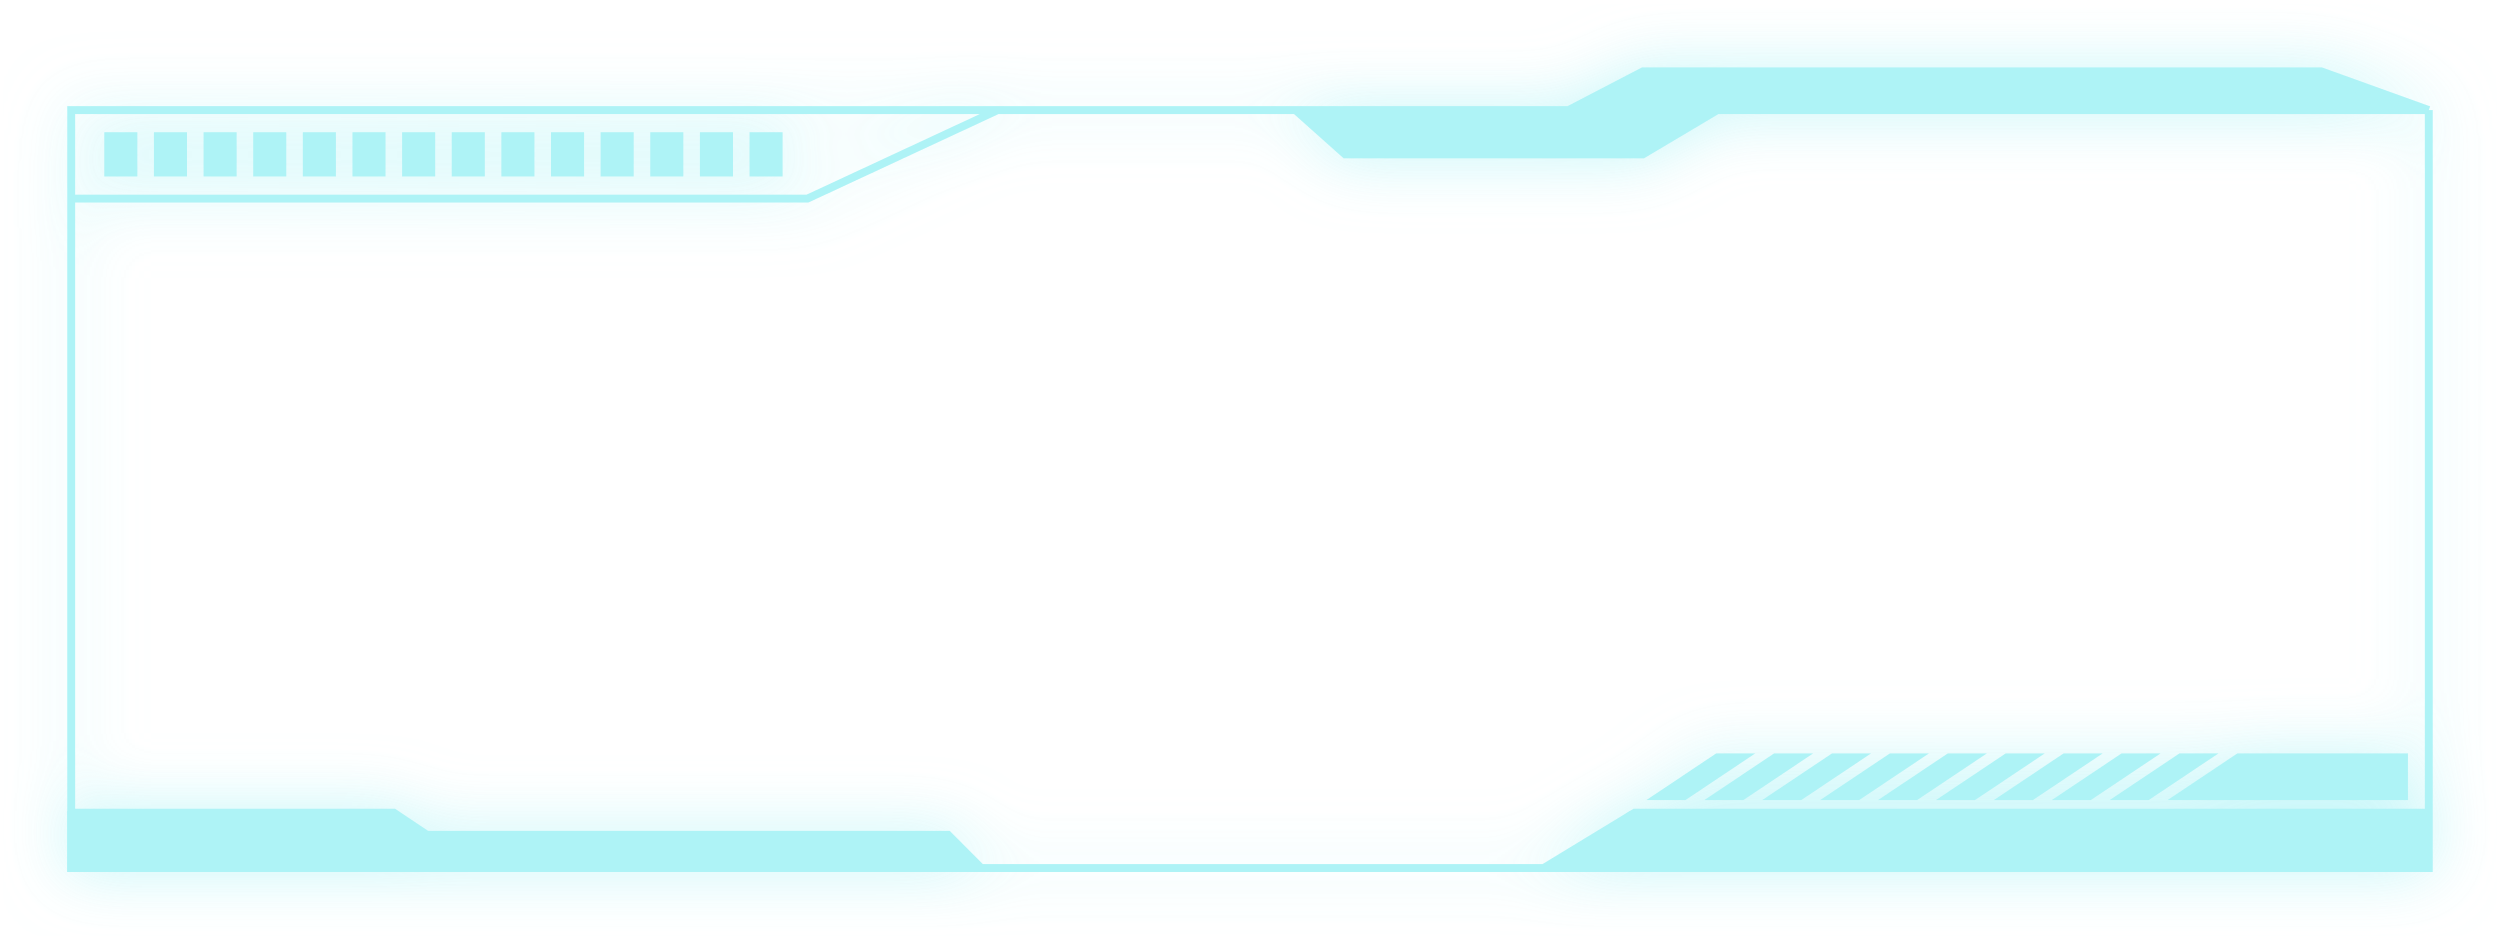
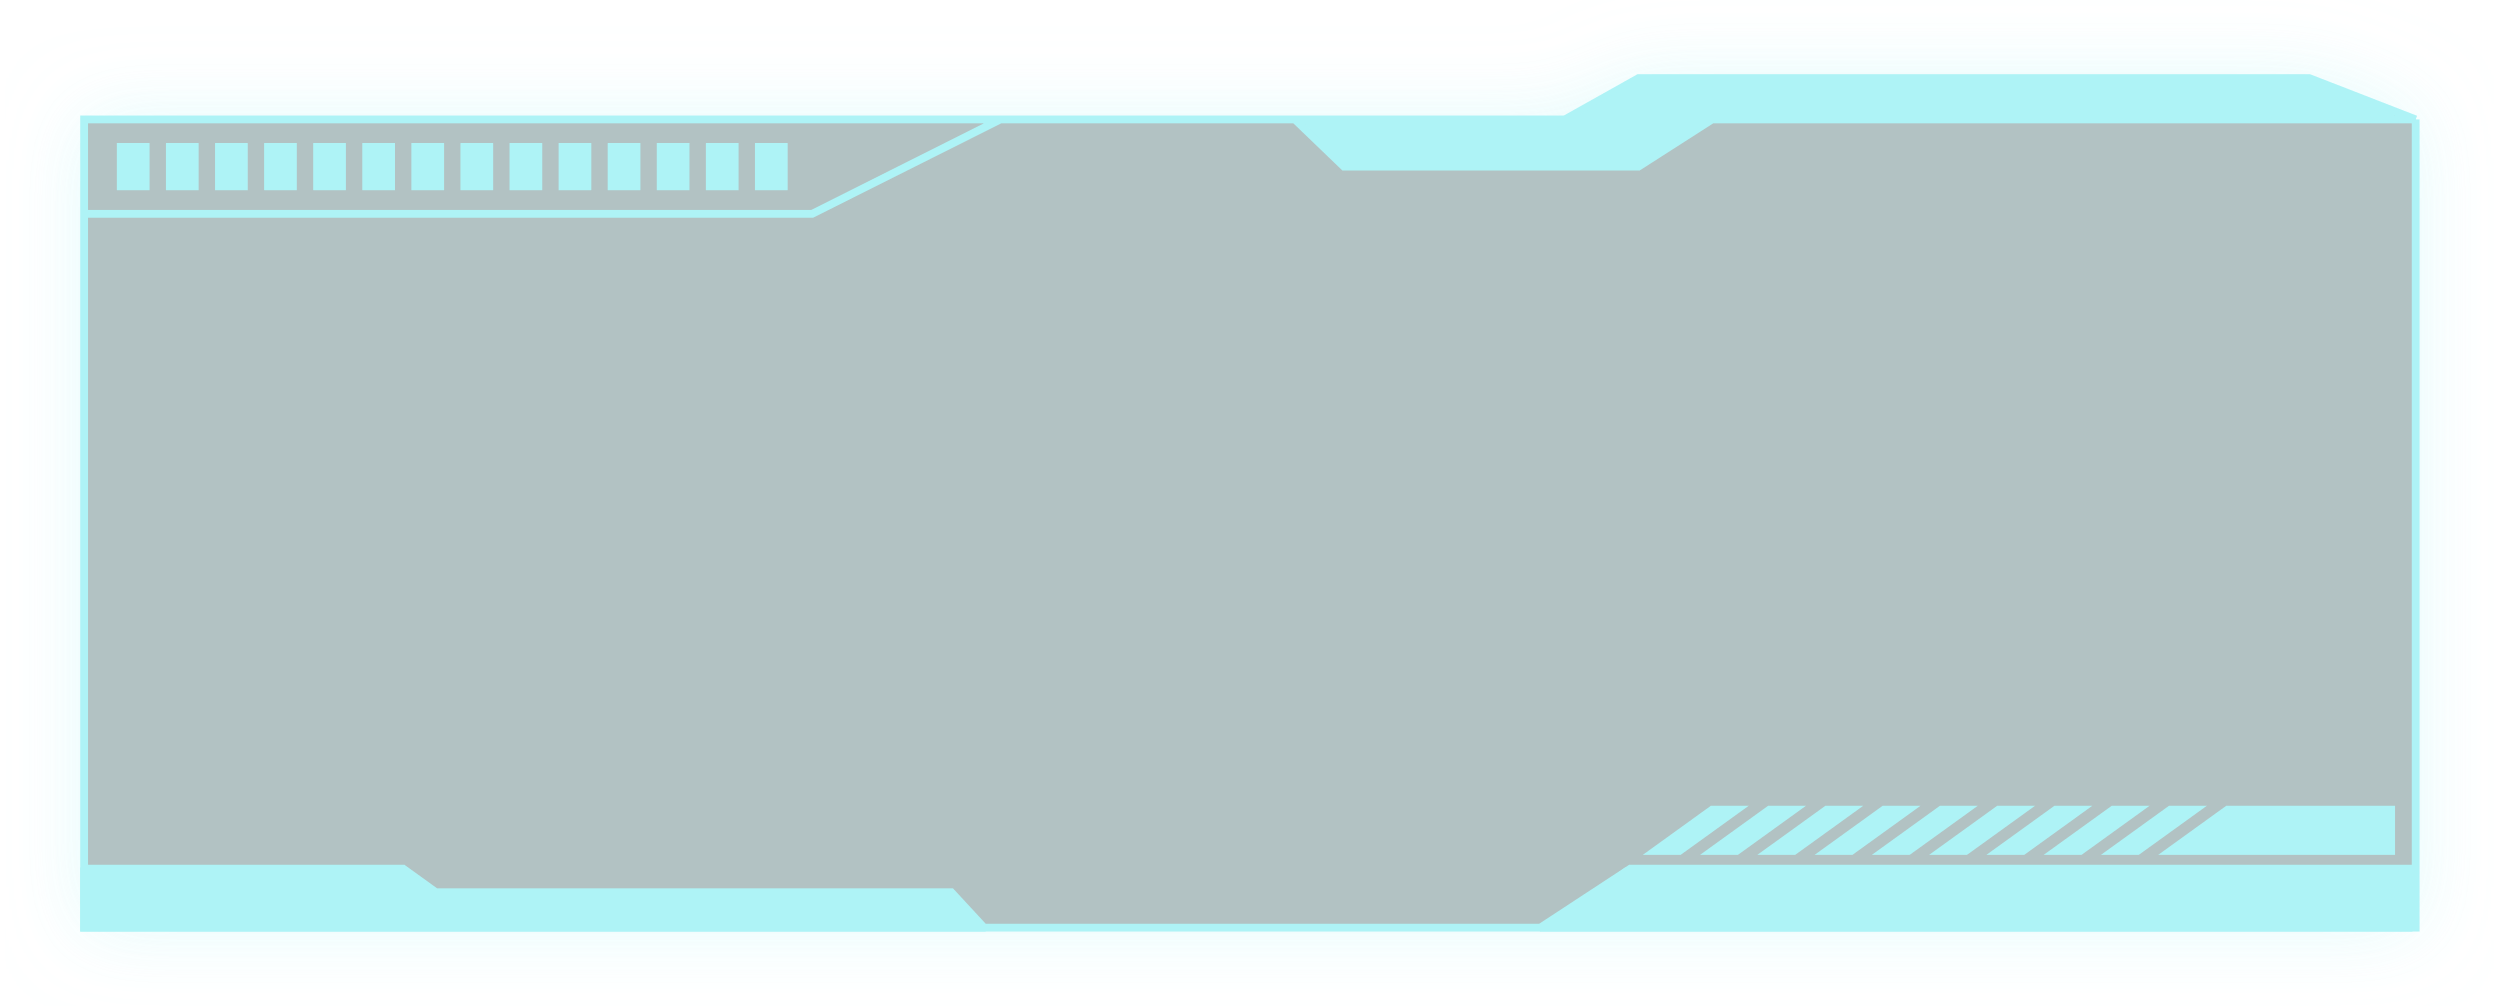
- <svg xmlns="http://www.w3.org/2000/svg" width="316" height="119" viewBox="0 0 316 119" fill="none">
-   <g opacity="0.8" filter="url(#filter0_d_570_153)">
-     <path d="M307 13.916H217.077M307 13.916L293.407 9.021H207.667L198.256 13.916M307 13.916V102.724M9 25.104V13.916H126.109M9 25.104H102.06L126.109 13.916M9 25.104V102.724M126.109 13.916H163.751M163.751 13.916L170.025 19.51H207.667L217.077 13.916M163.751 13.916H198.256M217.077 13.916H198.256M307 102.724V109.717H9V102.724M307 102.724H206.621L195.119 109.717H124.018L119.835 105.521H53.961L49.779 102.724H9" stroke="#9AF0F4" />
-     <path d="M49.345 103.039H9V109.717H123.157L119.835 106.22H53.471L49.345 103.039Z" fill="#9AF0F4" stroke="#9AF0F4" />
-     <path d="M206.139 103.039L196.511 109.717H306.084V103.039H206.139Z" fill="#9AF0F4" stroke="#9AF0F4" />
-     <path d="M215.306 14.615H165.841L170.377 18.811H207.665L215.306 14.615Z" fill="#9AF0F4" stroke="#9AF0F4" />
-     <path d="M207.665 9.72L201.391 13.216H304.248L293.245 9.72H207.665Z" fill="#9AF0F4" stroke="#9AF0F4" />
-     <path d="M303.864 95.731V100.626H282.952H277.724H275.633L282.952 95.731H303.864Z" fill="#9AF0F4" />
-     <path d="M277.724 100.626H282.952M282.952 100.626H303.864V95.731H282.952L275.633 100.626H282.952Z" stroke="#9AF0F4" />
-     <path d="M271.45 100.626L278.77 95.731H275.633L268.313 100.626H271.45Z" fill="#9AF0F4" stroke="#9AF0F4" />
-     <path d="M264.131 100.626L271.45 95.731H268.314L260.994 100.626H264.131Z" fill="#9AF0F4" stroke="#9AF0F4" />
-     <path d="M256.81 100.626L264.129 95.731H260.992L253.673 100.626H256.81Z" fill="#9AF0F4" stroke="#9AF0F4" />
-     <path d="M249.491 100.626L256.81 95.731H253.673L246.354 100.626H249.491Z" fill="#9AF0F4" stroke="#9AF0F4" />
-     <path d="M242.172 100.626L249.491 95.731H246.354L239.035 100.626H242.172Z" fill="#9AF0F4" stroke="#9AF0F4" />
-     <path d="M234.852 100.626L242.172 95.731H239.035L231.716 100.626H234.852Z" fill="#9AF0F4" stroke="#9AF0F4" />
-     <path d="M227.533 100.626L234.853 95.731H231.716L224.396 100.626H227.533Z" fill="#9AF0F4" stroke="#9AF0F4" />
-     <path d="M220.214 100.626L227.533 95.731H224.396L217.077 100.626H220.214Z" fill="#9AF0F4" stroke="#9AF0F4" />
-     <path d="M212.895 100.626L220.214 95.731H217.077L209.758 100.626H212.895Z" fill="#9AF0F4" stroke="#9AF0F4" />
-     <rect x="13.181" y="16.713" width="4.182" height="5.594" fill="#9AF0F4" />
-     <rect x="19.455" y="16.713" width="4.182" height="5.594" fill="#9AF0F4" />
-     <rect x="25.731" y="16.713" width="4.182" height="5.594" fill="#9AF0F4" />
-     <rect x="32.005" y="16.713" width="4.182" height="5.594" fill="#9AF0F4" />
-     <rect x="38.277" y="16.713" width="4.182" height="5.594" fill="#9AF0F4" />
-     <rect x="44.551" y="16.713" width="4.182" height="5.594" fill="#9AF0F4" />
-     <rect x="50.825" y="16.713" width="4.182" height="5.594" fill="#9AF0F4" />
-     <rect x="57.098" y="16.713" width="4.182" height="5.594" fill="#9AF0F4" />
-     <rect x="63.372" y="16.713" width="4.182" height="5.594" fill="#9AF0F4" />
-     <rect x="69.646" y="16.713" width="4.182" height="5.594" fill="#9AF0F4" />
-     <rect x="75.918" y="16.713" width="4.182" height="5.594" fill="#9AF0F4" />
-     <rect x="82.192" y="16.713" width="4.182" height="5.594" fill="#9AF0F4" />
-     <rect x="88.468" y="16.713" width="4.182" height="5.594" fill="#9AF0F4" />
-     <rect x="94.74" y="16.713" width="4.182" height="5.594" fill="#9AF0F4" />
+ <svg xmlns="http://www.w3.org/2000/svg" width="256" height="103" viewBox="0 0 256 103" fill="none">
+   <g opacity="0.8">
+     <g opacity="0.5" filter="url(#filter0_d_1880_3147)">
+       <path d="M247.365 94.992H157.729H100.764H8.614V88.951V21.895V12.229H102.439H132.597H160.242L167.782 8H236.475L247.365 12.229V88.951V94.992Z" fill="#3E6567" />
+     </g>
+     <path d="M247.365 12.229H175.321M247.365 12.229L236.475 8H167.782L160.242 12.229M247.365 12.229V88.951M8.614 21.895V12.229H102.439M8.614 21.895H83.171L102.439 12.229M8.614 21.895V88.951M102.439 12.229H132.597M132.597 12.229L137.623 17.062H167.782L175.321 12.229M132.597 12.229H160.242M175.321 12.229H160.242M247.365 88.951V94.992H8.614V88.951M247.365 88.951H166.944L157.729 94.992H100.764L97.413 91.367H44.636L41.285 88.951H8.614" stroke="#9AF0F4" stroke-width="0.8" />
+     <path d="M40.937 89.223H8.614V94.992H100.074L97.413 91.971H44.243L40.937 89.223Z" fill="#9AF0F4" stroke="#9AF0F4" stroke-width="0.8" />
+     <path d="M166.558 89.223L158.844 94.992H246.631V89.223H166.558Z" fill="#9AF0F4" stroke="#9AF0F4" stroke-width="0.8" />
+     <path d="M173.902 12.833H134.272L137.906 16.458H167.781L173.902 12.833Z" fill="#9AF0F4" stroke="#9AF0F4" stroke-width="0.8" />
+     <path d="M167.78 8.604L162.754 11.625H245.16L236.345 8.604H167.78Z" fill="#9AF0F4" stroke="#9AF0F4" stroke-width="0.8" />
+     <path d="M244.853 82.91V87.139H228.098H223.91H222.234L228.098 82.91H244.853Z" fill="#9AF0F4" />
+     <path d="M223.91 87.139H228.098M228.098 87.139H244.853V82.91H228.098L222.234 87.139H228.098Z" stroke="#9AF0F4" stroke-width="0.8" />
+     <path d="M218.884 87.139L224.748 82.91H222.234L216.37 87.139H218.884Z" fill="#9AF0F4" stroke="#9AF0F4" stroke-width="0.8" />
+     <path d="M213.02 87.139L218.884 82.91H216.371L210.506 87.139H213.02Z" fill="#9AF0F4" stroke="#9AF0F4" stroke-width="0.8" />
+     <path d="M207.154 87.139L213.018 82.91H210.505L204.641 87.139H207.154Z" fill="#9AF0F4" stroke="#9AF0F4" stroke-width="0.8" />
+     <path d="M201.29 87.139L207.154 82.91H204.641L198.777 87.139H201.29Z" fill="#9AF0F4" stroke="#9AF0F4" stroke-width="0.8" />
+     <path d="M195.426 87.139L201.29 82.91H198.777L192.913 87.139H195.426Z" fill="#9AF0F4" stroke="#9AF0F4" stroke-width="0.8" />
+     <path d="M189.562 87.139L195.426 82.91H192.913L187.049 87.139H189.562Z" fill="#9AF0F4" stroke="#9AF0F4" stroke-width="0.8" />
+     <path d="M183.698 87.139L189.562 82.91H187.049L181.185 87.139H183.698Z" fill="#9AF0F4" stroke="#9AF0F4" stroke-width="0.8" />
+     <path d="M177.834 87.139L183.698 82.91H181.185L175.321 87.139H177.834Z" fill="#9AF0F4" stroke="#9AF0F4" stroke-width="0.8" />
+     <path d="M171.97 87.139L177.834 82.91H175.321L169.457 87.139H171.97Z" fill="#9AF0F4" stroke="#9AF0F4" stroke-width="0.8" />
+     <rect x="11.964" y="14.645" width="3.351" height="4.833" fill="#9AF0F4" />
+     <rect x="16.991" y="14.645" width="3.351" height="4.833" fill="#9AF0F4" />
+     <rect x="22.019" y="14.645" width="3.351" height="4.833" fill="#9AF0F4" />
+     <rect x="27.045" y="14.645" width="3.351" height="4.833" fill="#9AF0F4" />
+     <rect x="32.07" y="14.645" width="3.351" height="4.833" fill="#9AF0F4" />
+     <rect x="37.097" y="14.645" width="3.351" height="4.833" fill="#9AF0F4" />
+     <rect x="42.123" y="14.645" width="3.351" height="4.833" fill="#9AF0F4" />
+     <rect x="47.15" y="14.645" width="3.351" height="4.833" fill="#9AF0F4" />
+     <rect x="52.176" y="14.645" width="3.351" height="4.833" fill="#9AF0F4" />
+     <rect x="57.202" y="14.645" width="3.351" height="4.833" fill="#9AF0F4" />
+     <rect x="62.227" y="14.645" width="3.351" height="4.833" fill="#9AF0F4" />
+     <rect x="67.254" y="14.645" width="3.351" height="4.833" fill="#9AF0F4" />
+     <rect x="72.282" y="14.645" width="3.351" height="4.833" fill="#9AF0F4" />
+     <rect x="77.307" y="14.645" width="3.351" height="4.833" fill="#9AF0F4" />
  </g>
  <defs>
-     <filter id="filter0_d_570_153" x="0.5" y="0.521" width="315" height="117.696" filterUnits="userSpaceOnUse" color-interpolation-filters="sRGB">
+     <filter id="filter0_d_1880_3147" x="0.614" y="0" width="254.751" height="102.992" filterUnits="userSpaceOnUse" color-interpolation-filters="sRGB">
      <feFlood flood-opacity="0" result="BackgroundImageFix" />
      <feColorMatrix in="SourceAlpha" type="matrix" values="0 0 0 0 0 0 0 0 0 0 0 0 0 0 0 0 0 0 127 0" result="hardAlpha" />
      <feOffset />
      <feGaussianBlur stdDeviation="4" />
      <feColorMatrix type="matrix" values="0 0 0 0 0.604 0 0 0 0 0.941 0 0 0 0 0.957 0 0 0 0.7 0" />
-       <feBlend mode="normal" in2="BackgroundImageFix" result="effect1_dropShadow_570_153" />
-       <feBlend mode="normal" in="SourceGraphic" in2="effect1_dropShadow_570_153" result="shape" />
+       <feBlend mode="normal" in2="BackgroundImageFix" result="effect1_dropShadow_1880_3147" />
+       <feBlend mode="normal" in="SourceGraphic" in2="effect1_dropShadow_1880_3147" result="shape" />
    </filter>
  </defs>
</svg>
